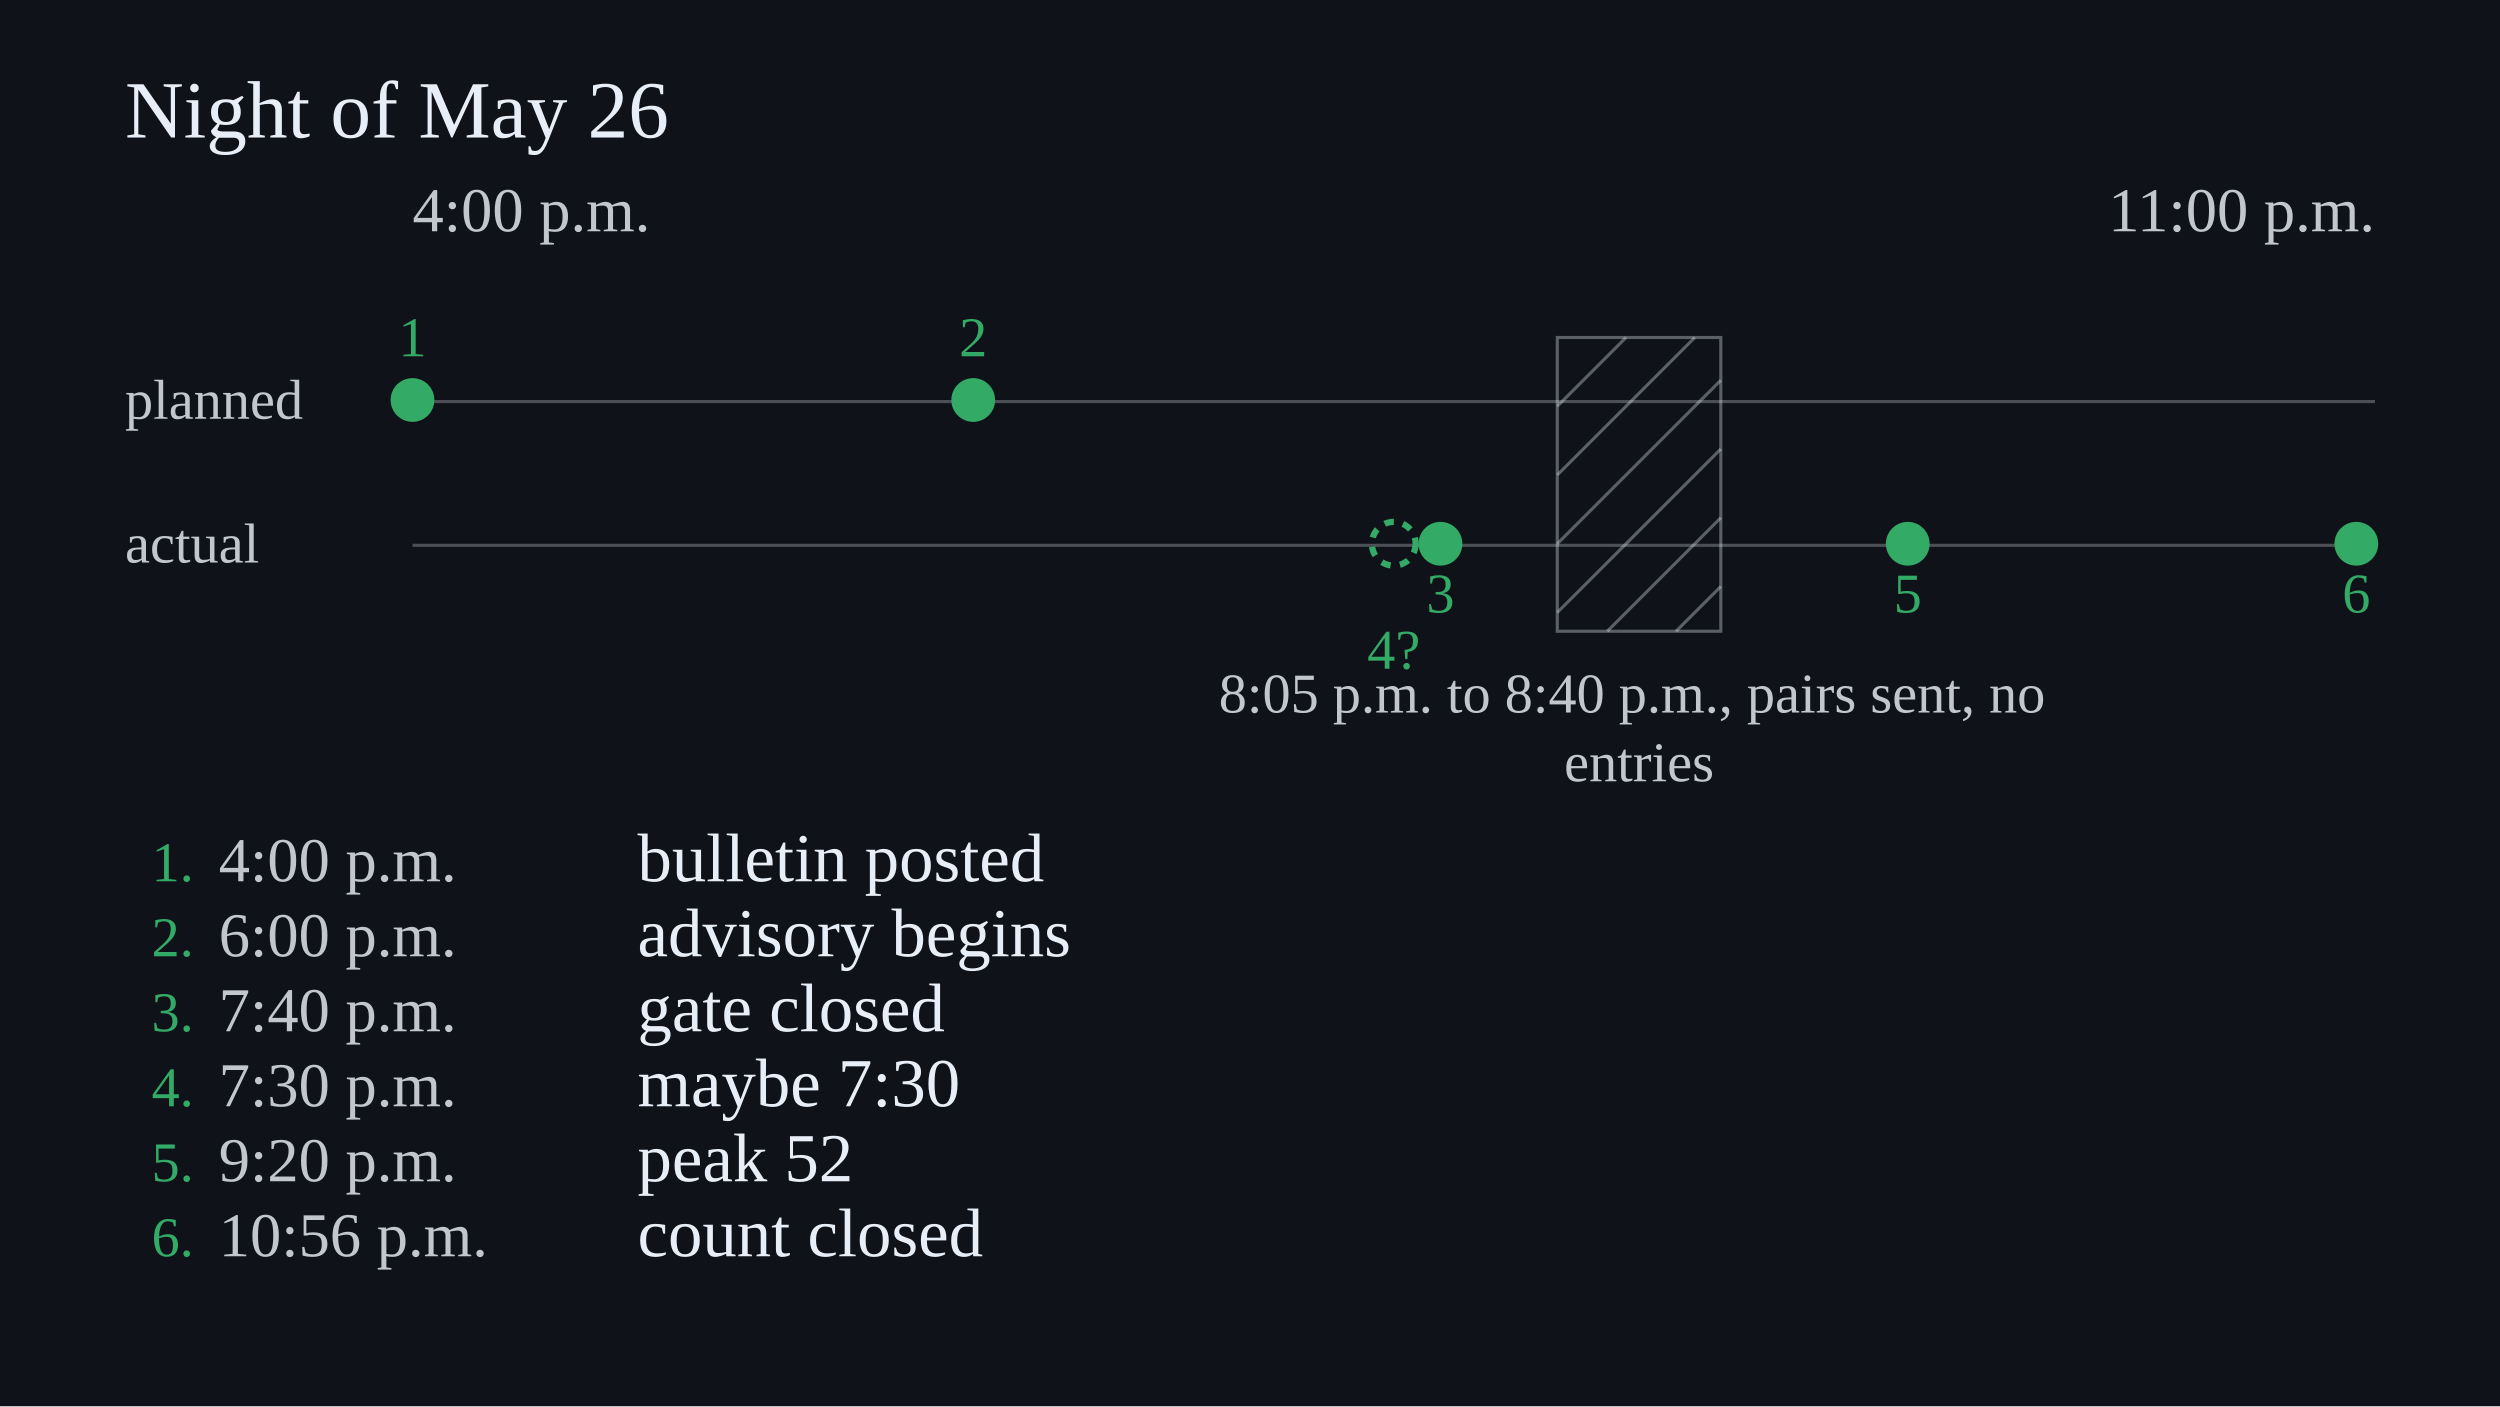
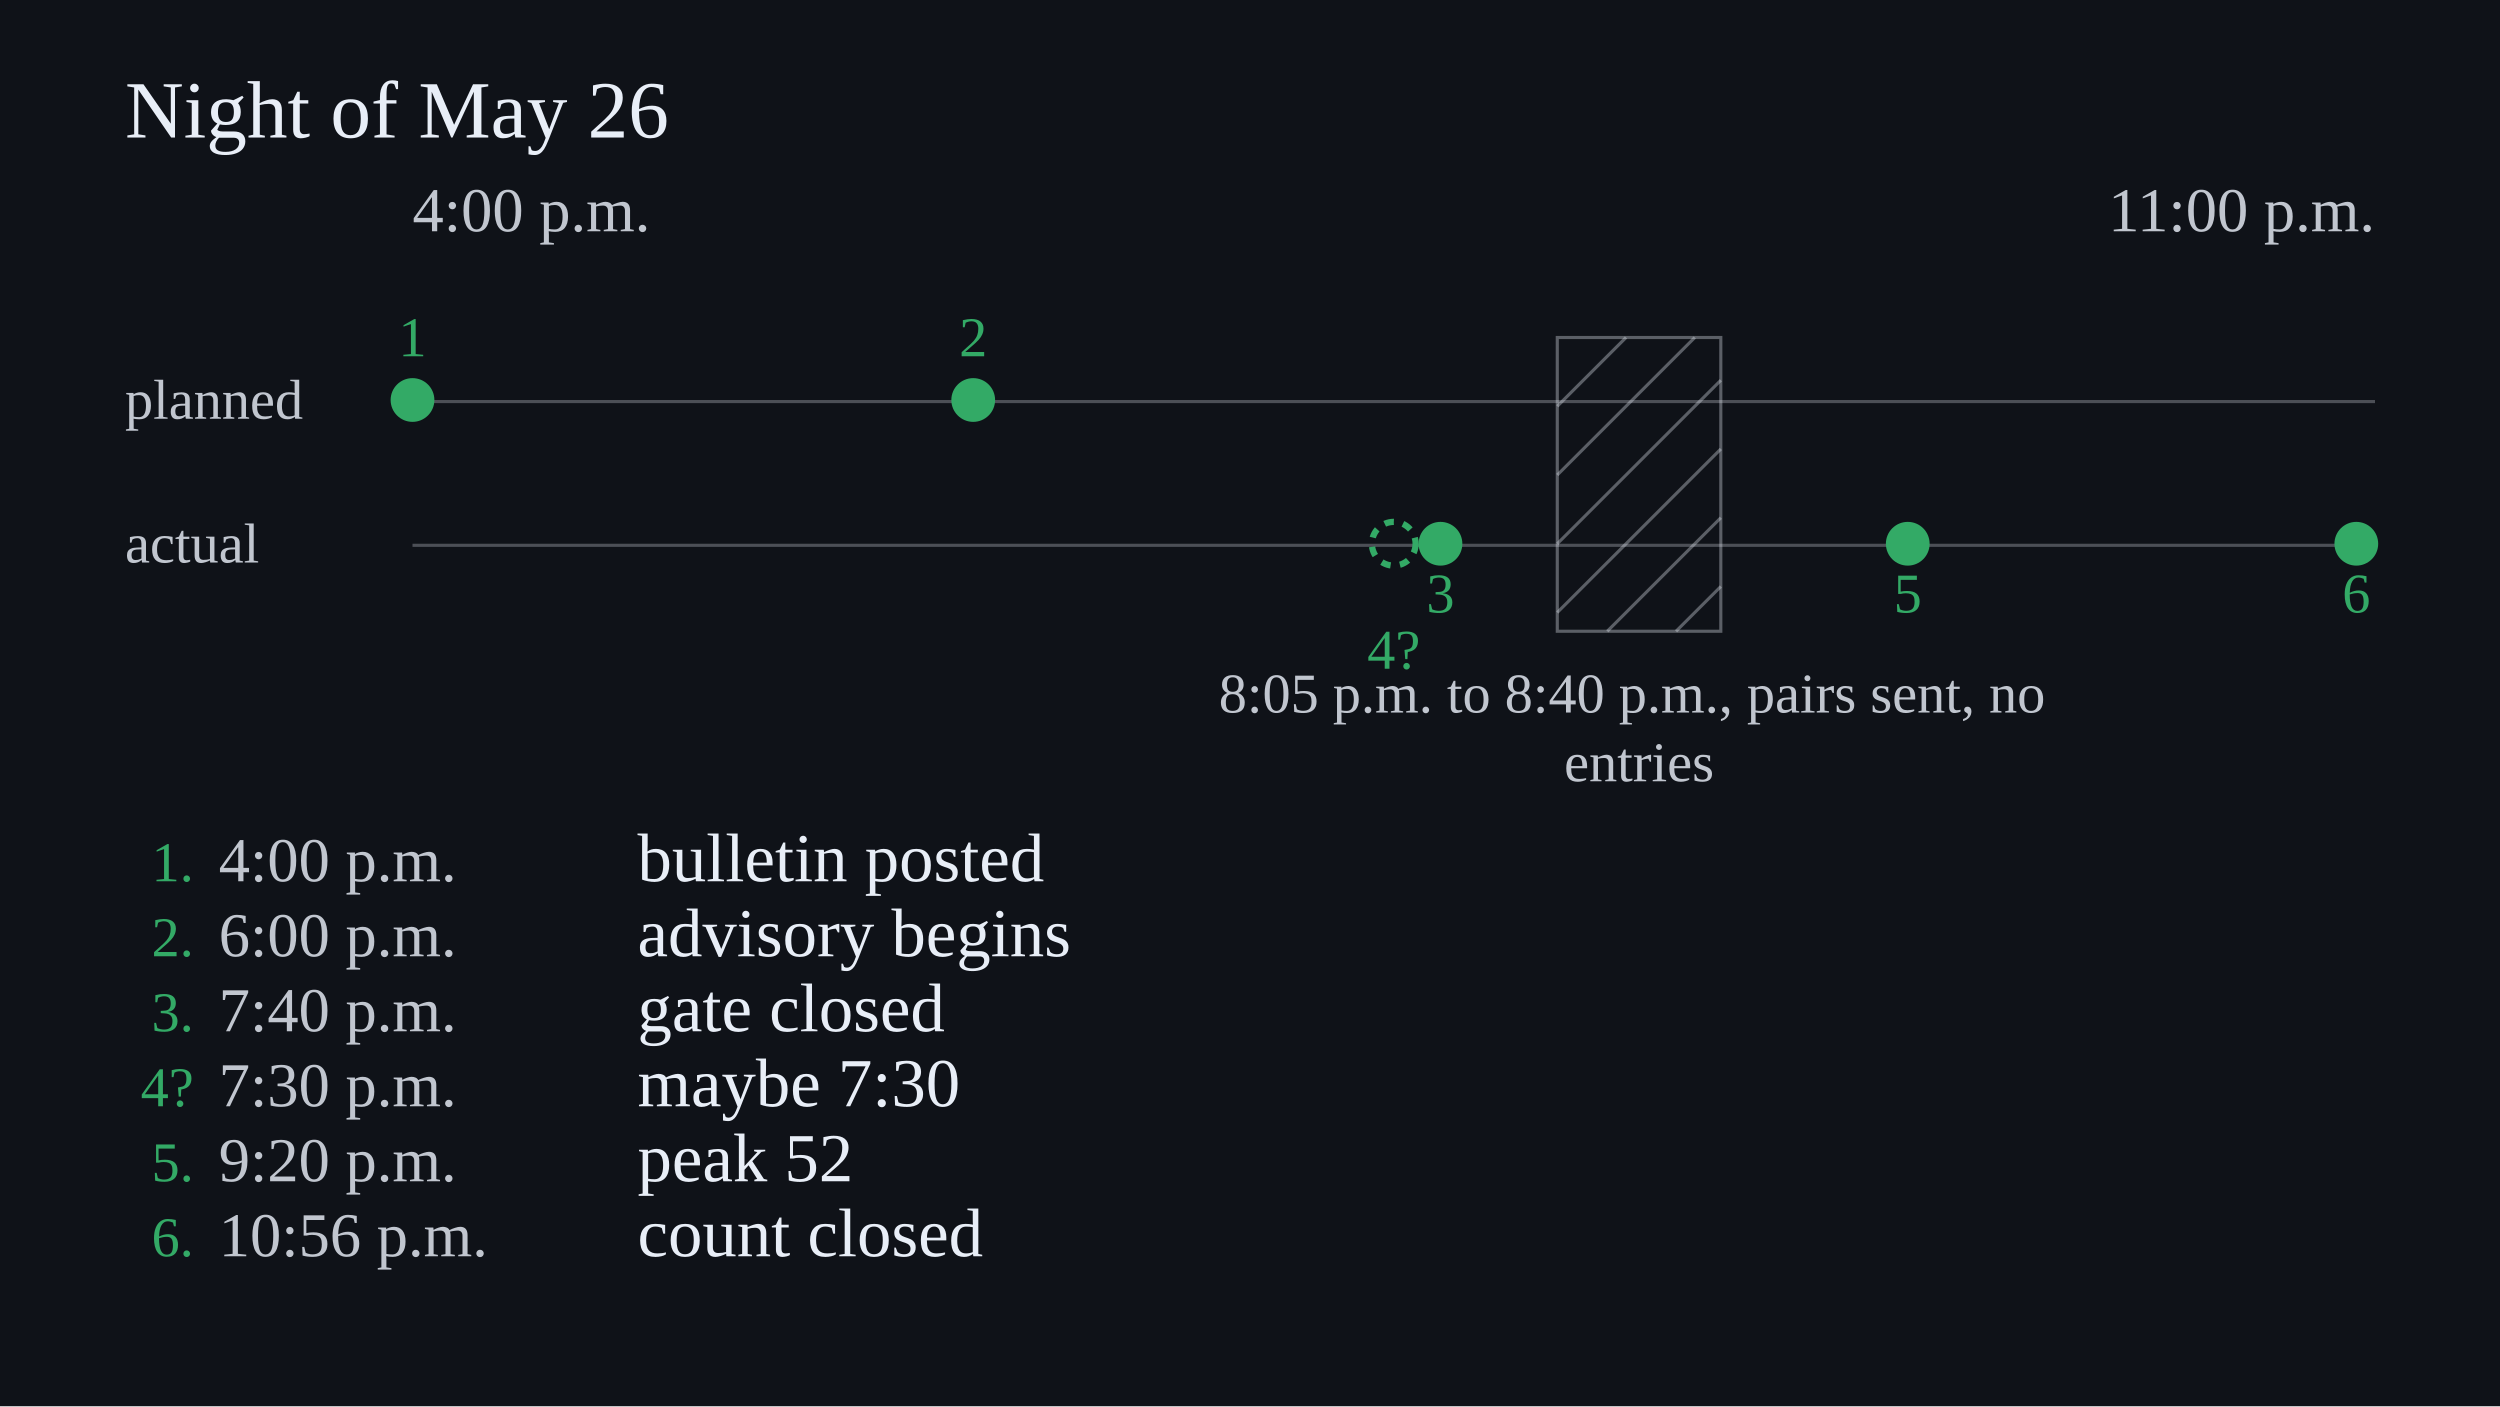
<svg xmlns="http://www.w3.org/2000/svg" width="800" height="450" viewBox="0 0 800 450" role="img">
  <rect x="0" y="0" width="800" height="450" fill="#0f1218" />
  <text x="40" y="44" font-size="26" fill="#e8eef7">Night of May 26</text>
  <text x="132" y="74" font-size="20" fill="#e8eef7" fill-opacity="0.82">4:00 p.m.</text>
  <text x="760" y="74" font-size="20" fill="#e8eef7" text-anchor="end" fill-opacity="0.82">11:00 p.m.</text>
  <rect x="498.33" y="108" width="52.33" height="94" fill="none" stroke="rgba(232,238,247,0.35)" stroke-width="1" data-gap="pairs sent, no entries" />
  <line x1="520.33" y1="108" x2="498.33" y2="130" stroke="rgba(232,238,247,0.35)" stroke-width="1" />
  <line x1="542.33" y1="108" x2="498.33" y2="152" stroke="rgba(232,238,247,0.35)" stroke-width="1" />
  <line x1="550.67" y1="121.67" x2="498.33" y2="174" stroke="rgba(232,238,247,0.35)" stroke-width="1" />
  <line x1="550.67" y1="143.67" x2="498.33" y2="196" stroke="rgba(232,238,247,0.35)" stroke-width="1" />
  <line x1="550.67" y1="165.67" x2="514.33" y2="202" stroke="rgba(232,238,247,0.35)" stroke-width="1" />
  <line x1="550.67" y1="187.67" x2="536.33" y2="202" stroke="rgba(232,238,247,0.35)" stroke-width="1" />
  <text x="40" y="134" font-size="18" fill="#e8eef7" fill-opacity="0.82">planned</text>
  <line x1="132" y1="128.5" x2="760" y2="128.5" stroke="rgba(232,238,247,0.28)" stroke-width="1" />
  <text x="40" y="180" font-size="18" fill="#e8eef7" fill-opacity="0.82">actual</text>
  <line x1="132" y1="174.5" x2="760" y2="174.5" stroke="rgba(232,238,247,0.28)" stroke-width="1" />
  <circle cx="132" cy="128" r="7" fill="#3a6" />
  <text x="132" y="114" font-size="18" fill="#3a6" text-anchor="middle">1</text>
  <circle cx="311.43" cy="128" r="7" fill="#3a6" />
  <text x="311.43" y="114" font-size="18" fill="#3a6" text-anchor="middle">2</text>
  <circle cx="460.95" cy="174" r="7" fill="#3a6" />
  <text x="460.95" y="196" font-size="18" fill="#3a6" text-anchor="middle">3</text>
  <circle cx="446" cy="174" r="7" fill="none" stroke="#3a6" stroke-width="2" stroke-dasharray="3 3" data-kind="unverified" />
  <text x="446" y="214" font-size="18" fill="#3a6" text-anchor="middle">4?</text>
  <circle cx="610.48" cy="174" r="7" fill="#3a6" />
  <text x="610.48" y="196" font-size="18" fill="#3a6" text-anchor="middle">5</text>
  <circle cx="754.02" cy="174" r="7" fill="#3a6" />
  <text x="754.02" y="196" font-size="18" fill="#3a6" text-anchor="middle">6</text>
  <text x="524.5" y="228" font-size="18" fill="#e8eef7" text-anchor="middle" fill-opacity="0.82">
    <tspan x="524.5" dy="0">8:05 p.m. to 8:40 p.m., pairs sent, no</tspan>
    <tspan x="524.5" dy="22">entries</tspan>
  </text>
  <text x="62" y="282" font-size="18" fill="#3a6" text-anchor="end">1.</text>
  <text x="70" y="282" font-size="20" fill="#e8eef7" fill-opacity="0.82">4:00 p.m.</text>
  <text x="204" y="282" font-size="22" fill="#e8eef7">bulletin posted</text>
  <text x="62" y="306" font-size="18" fill="#3a6" text-anchor="end">2.</text>
  <text x="70" y="306" font-size="20" fill="#e8eef7" fill-opacity="0.82">6:00 p.m.</text>
  <text x="204" y="306" font-size="22" fill="#e8eef7">advisory begins</text>
  <text x="62" y="330" font-size="18" fill="#3a6" text-anchor="end">3.</text>
  <text x="70" y="330" font-size="20" fill="#e8eef7" fill-opacity="0.82">7:40 p.m.</text>
  <text x="204" y="330" font-size="22" fill="#e8eef7">gate closed</text>
-   <text x="62" y="354" font-size="18" fill="#3a6" text-anchor="end">4.</text>
+   <text x="62" y="354" font-size="18" fill="#3a6" text-anchor="end">4?</text>
  <text x="70" y="354" font-size="20" fill="#e8eef7" fill-opacity="0.82">7:30 p.m.</text>
  <text x="204" y="354" font-size="22" fill="#e8eef7" data-kind="unverified">maybe 7:30</text>
  <text x="62" y="378" font-size="18" fill="#3a6" text-anchor="end">5.</text>
  <text x="70" y="378" font-size="20" fill="#e8eef7" fill-opacity="0.82">9:20 p.m.</text>
  <text x="204" y="378" font-size="22" fill="#e8eef7">peak 52</text>
  <text x="62" y="402" font-size="18" fill="#3a6" text-anchor="end">6.</text>
  <text x="70" y="402" font-size="20" fill="#e8eef7" fill-opacity="0.82">10:56 p.m.</text>
  <text x="204" y="402" font-size="22" fill="#e8eef7">count closed</text>
</svg>
